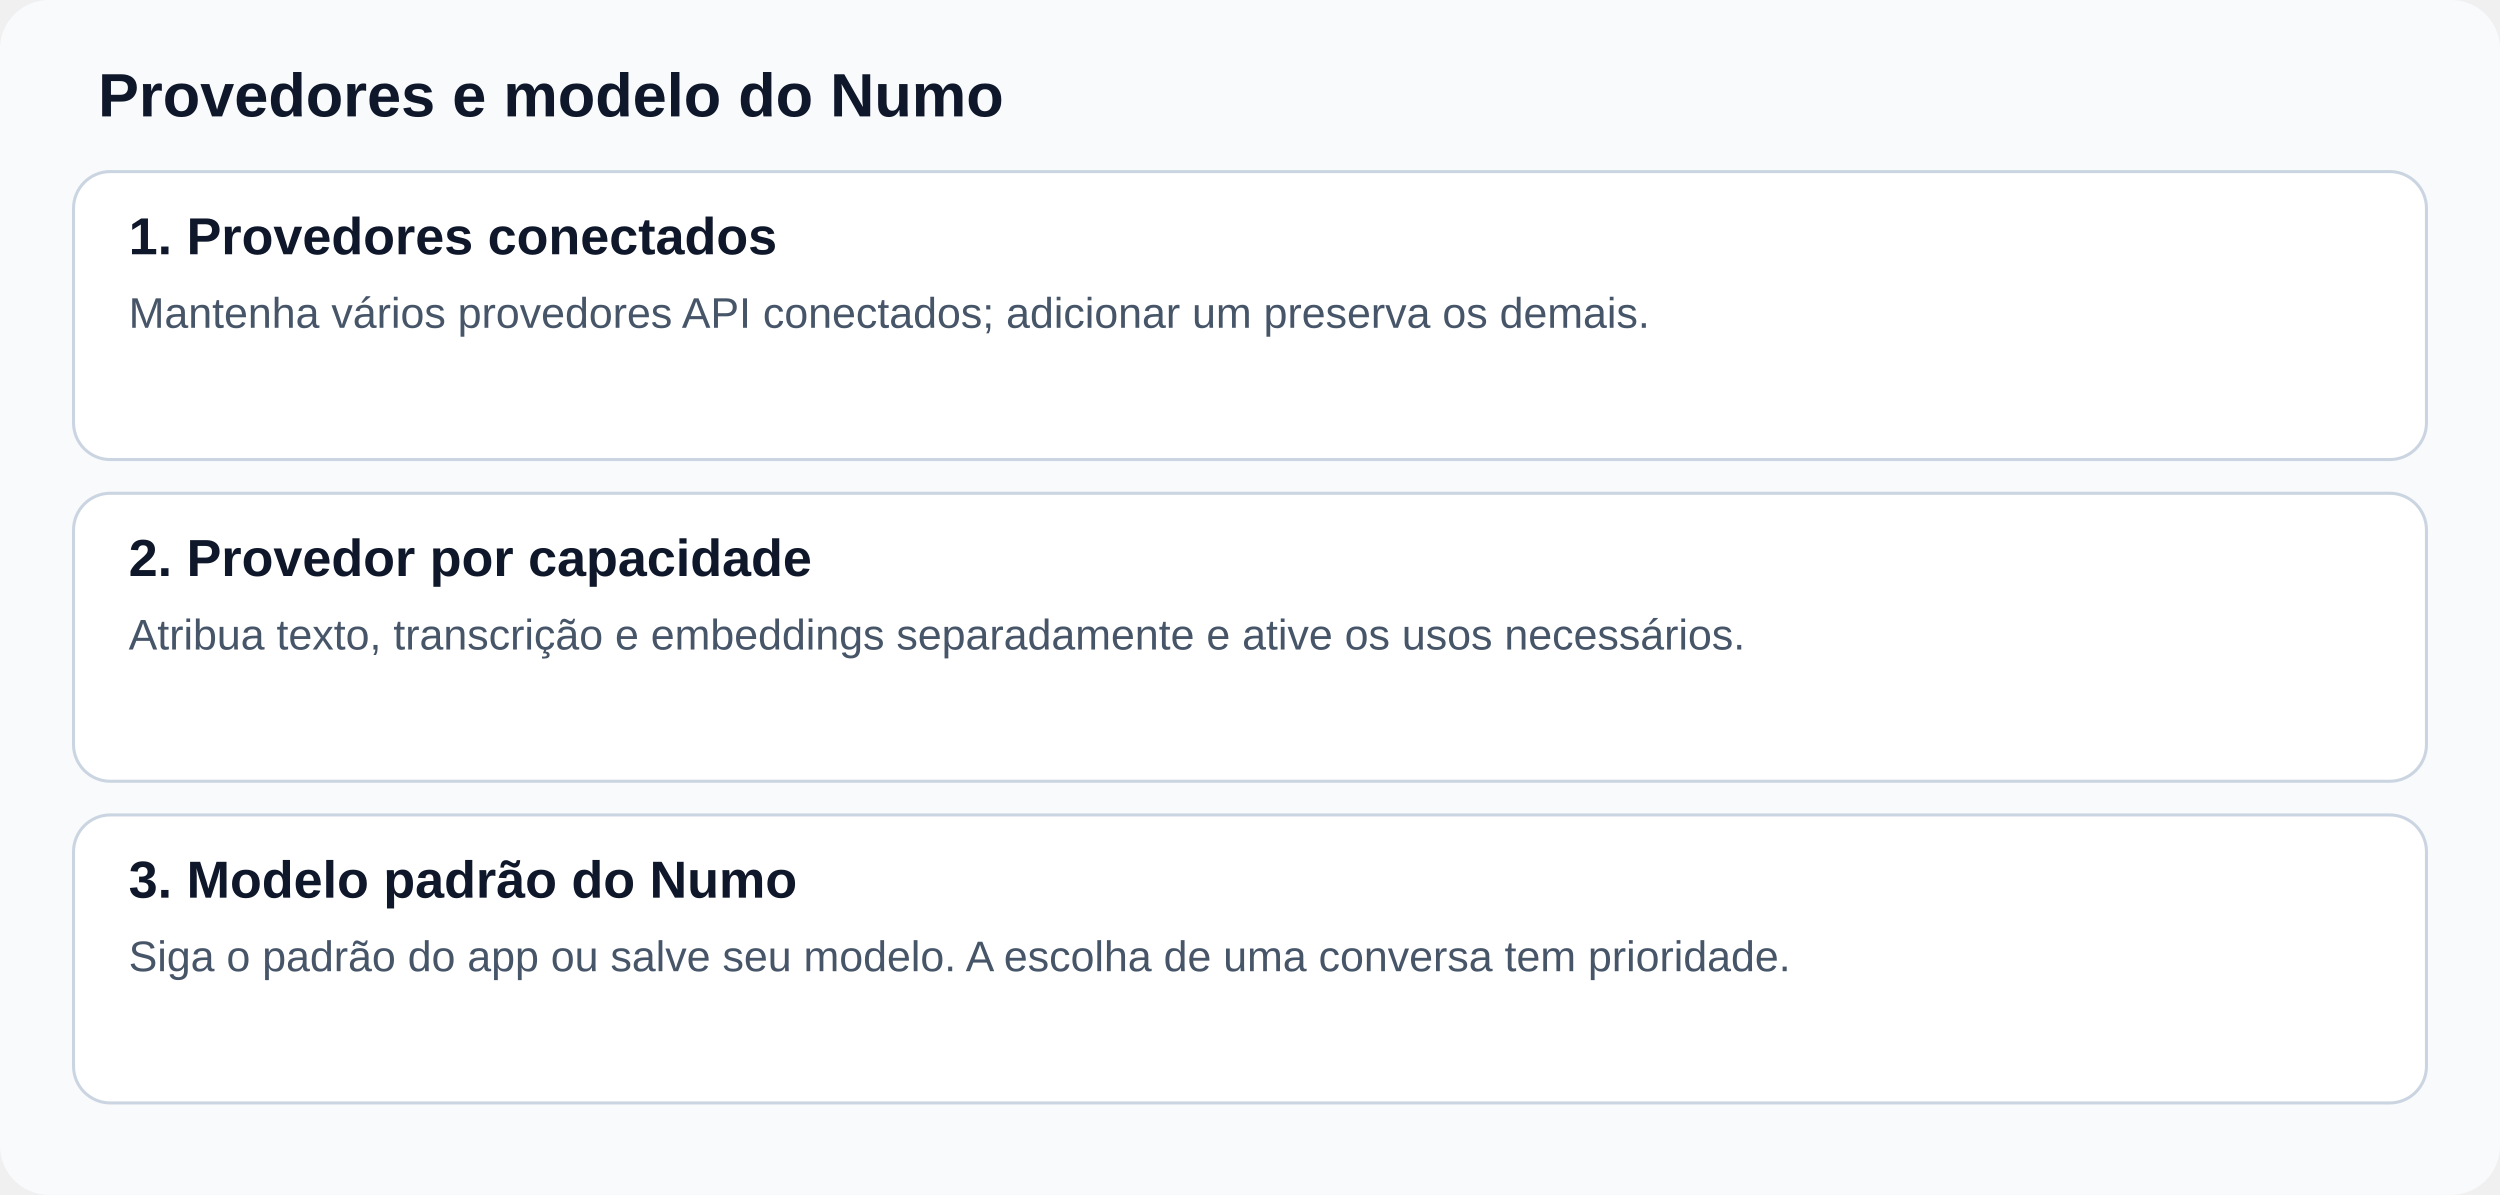
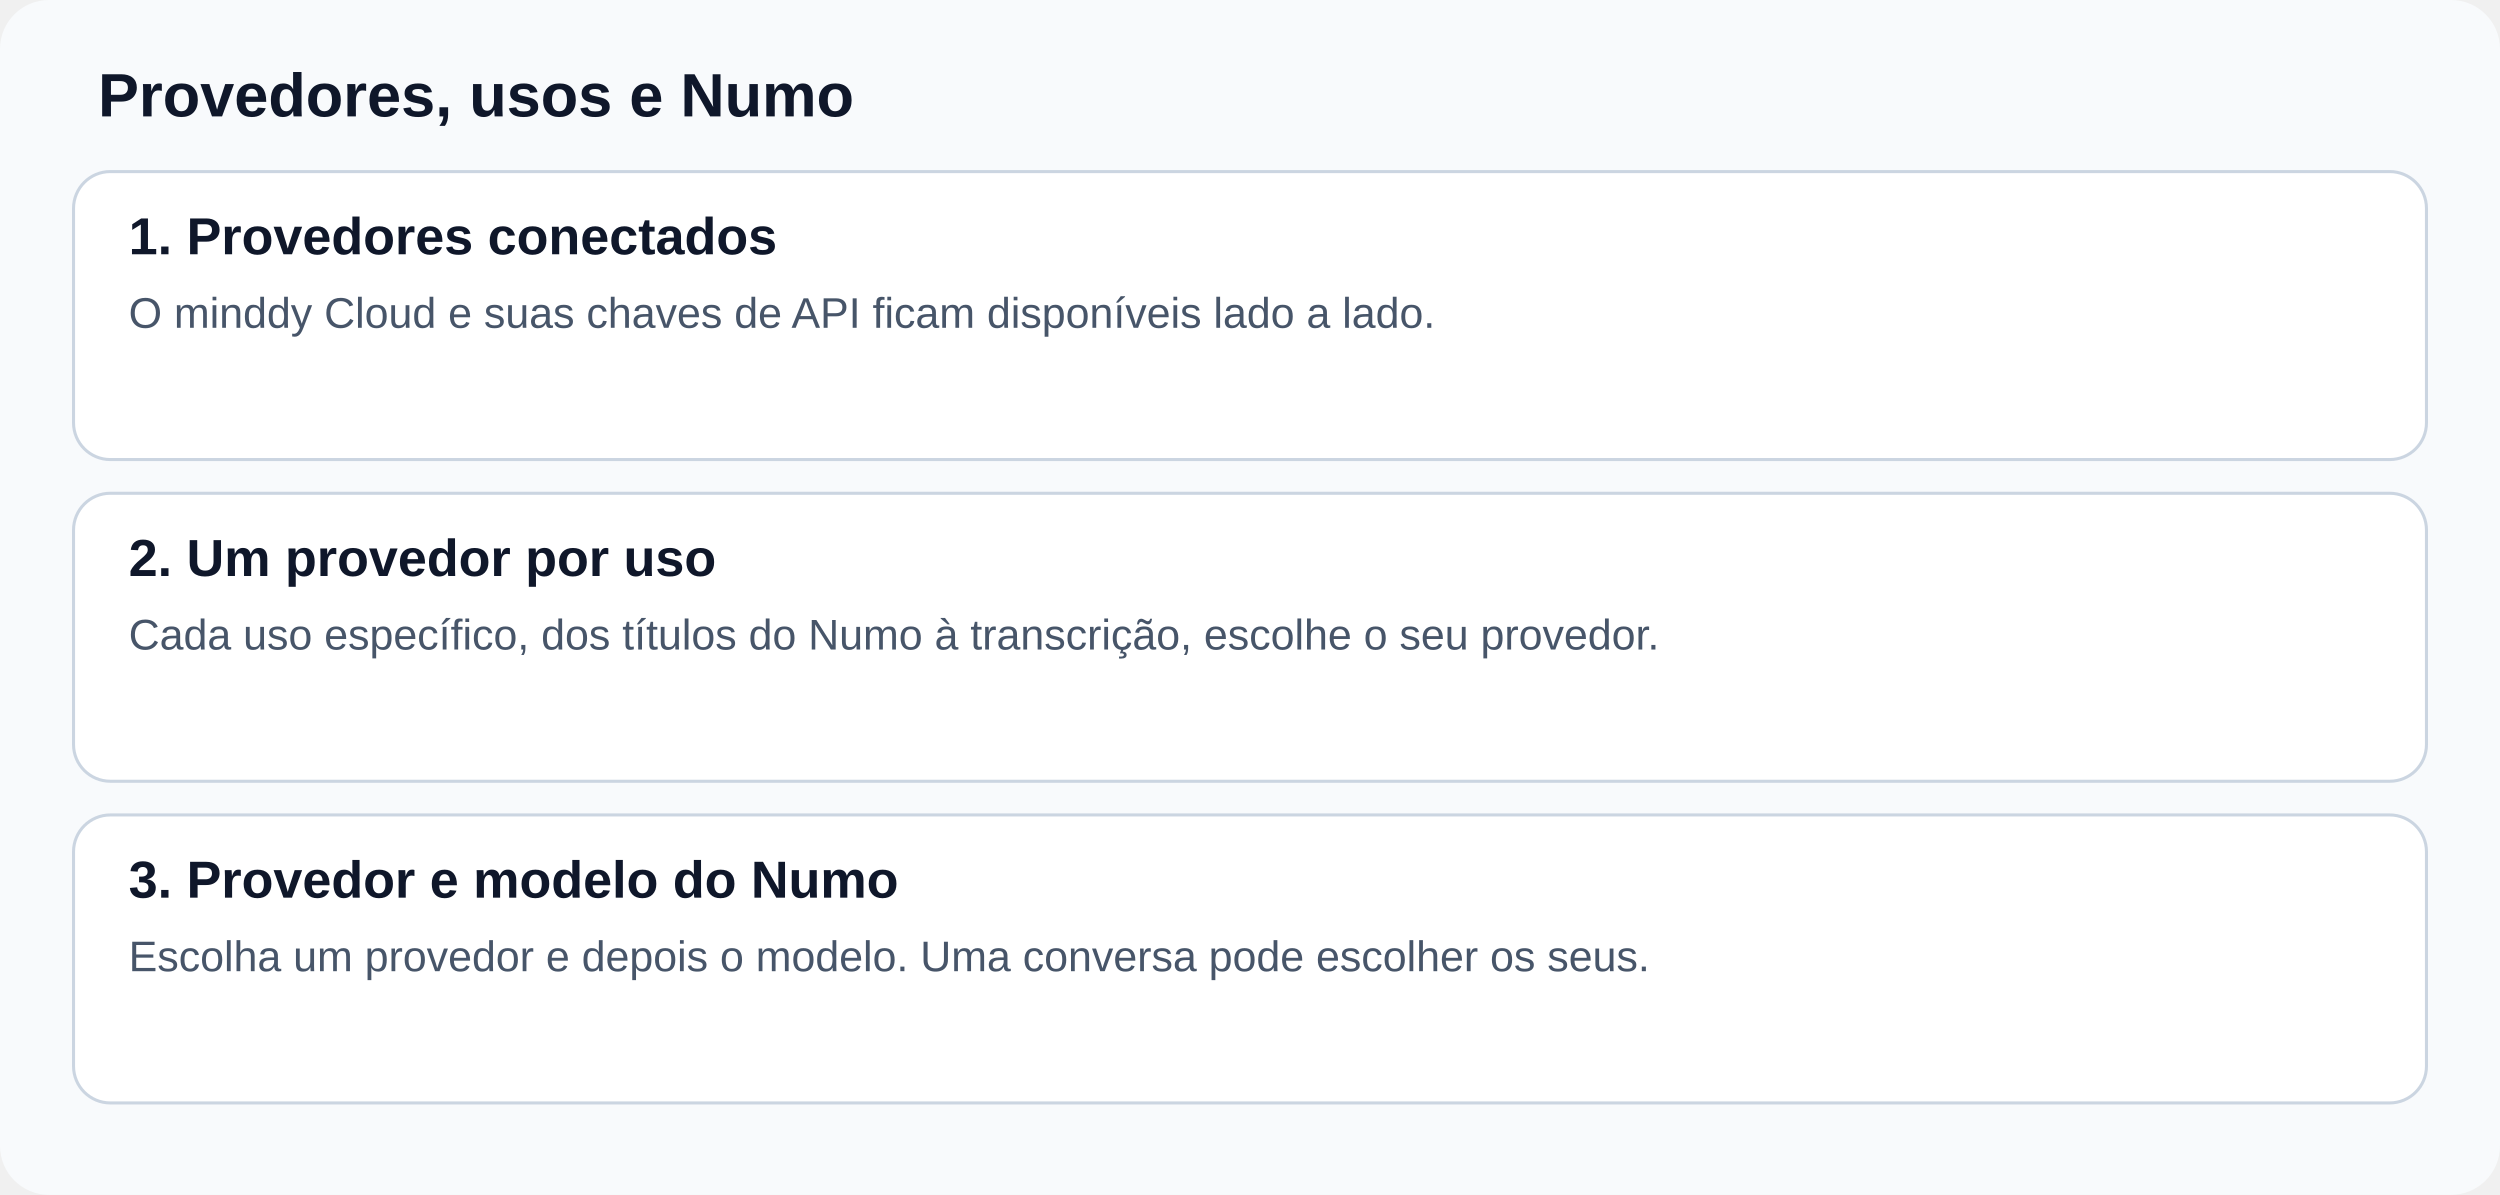
<svg xmlns="http://www.w3.org/2000/svg" width="816" height="390" viewBox="0 0 816 390" role="img" aria-labelledby="title desc">
  <rect width="816" height="390" rx="16" fill="#f8fafc" />
-   <text x="32" y="38" font-family="Arial,sans-serif" font-size="20" font-weight="bold" fill="#0f172a">Provedores e modelo do Numo</text>
+   <text x="32" y="38" font-family="Arial,sans-serif" font-size="20" font-weight="bold" fill="#0f172a">Provedores, usos e Numo</text>
  <rect x="24" y="56" width="768" height="94" rx="12" fill="#fff" stroke="#cbd5e1" />
  <text x="42" y="83" font-family="Arial,sans-serif" font-size="17" font-weight="bold" fill="#0f172a">1. Provedores conectados</text>
-   <text x="42" y="107" font-family="Arial,sans-serif" font-size="14" fill="#475569">Mantenha vários provedores API conectados; adicionar um preserva os demais.</text>
+   <text x="42" y="107" font-family="Arial,sans-serif" font-size="14" fill="#475569">O minddy Cloud e suas chaves de API ficam disponíveis lado a lado.</text>
  <rect x="24" y="161" width="768" height="94" rx="12" fill="#fff" stroke="#cbd5e1" />
-   <text x="42" y="188" font-family="Arial,sans-serif" font-size="17" font-weight="bold" fill="#0f172a">2. Provedor por capacidade</text>
-   <text x="42" y="212" font-family="Arial,sans-serif" font-size="14" fill="#475569">Atribua texto, transcrição e embeddings separadamente e ative os usos necessários.</text>
+   <text x="42" y="188" font-family="Arial,sans-serif" font-size="17" font-weight="bold" fill="#0f172a">2. Um provedor por uso</text>
+   <text x="42" y="212" font-family="Arial,sans-serif" font-size="14" fill="#475569">Cada uso específico, dos títulos do Numo à transcrição, escolhe o seu provedor.</text>
  <rect x="24" y="266" width="768" height="94" rx="12" fill="#fff" stroke="#cbd5e1" />
-   <text x="42" y="293" font-family="Arial,sans-serif" font-size="17" font-weight="bold" fill="#0f172a">3. Modelo padrão do Numo</text>
-   <text x="42" y="317" font-family="Arial,sans-serif" font-size="14" fill="#475569">Siga o padrão do app ou salve seu modelo. A escolha de uma conversa tem prioridade.</text>
+   <text x="42" y="293" font-family="Arial,sans-serif" font-size="17" font-weight="bold" fill="#0f172a">3. Provedor e modelo do Numo</text>
+   <text x="42" y="317" font-family="Arial,sans-serif" font-size="14" fill="#475569">Escolha um provedor e depois o modelo. Uma conversa pode escolher os seus.</text>
</svg>
